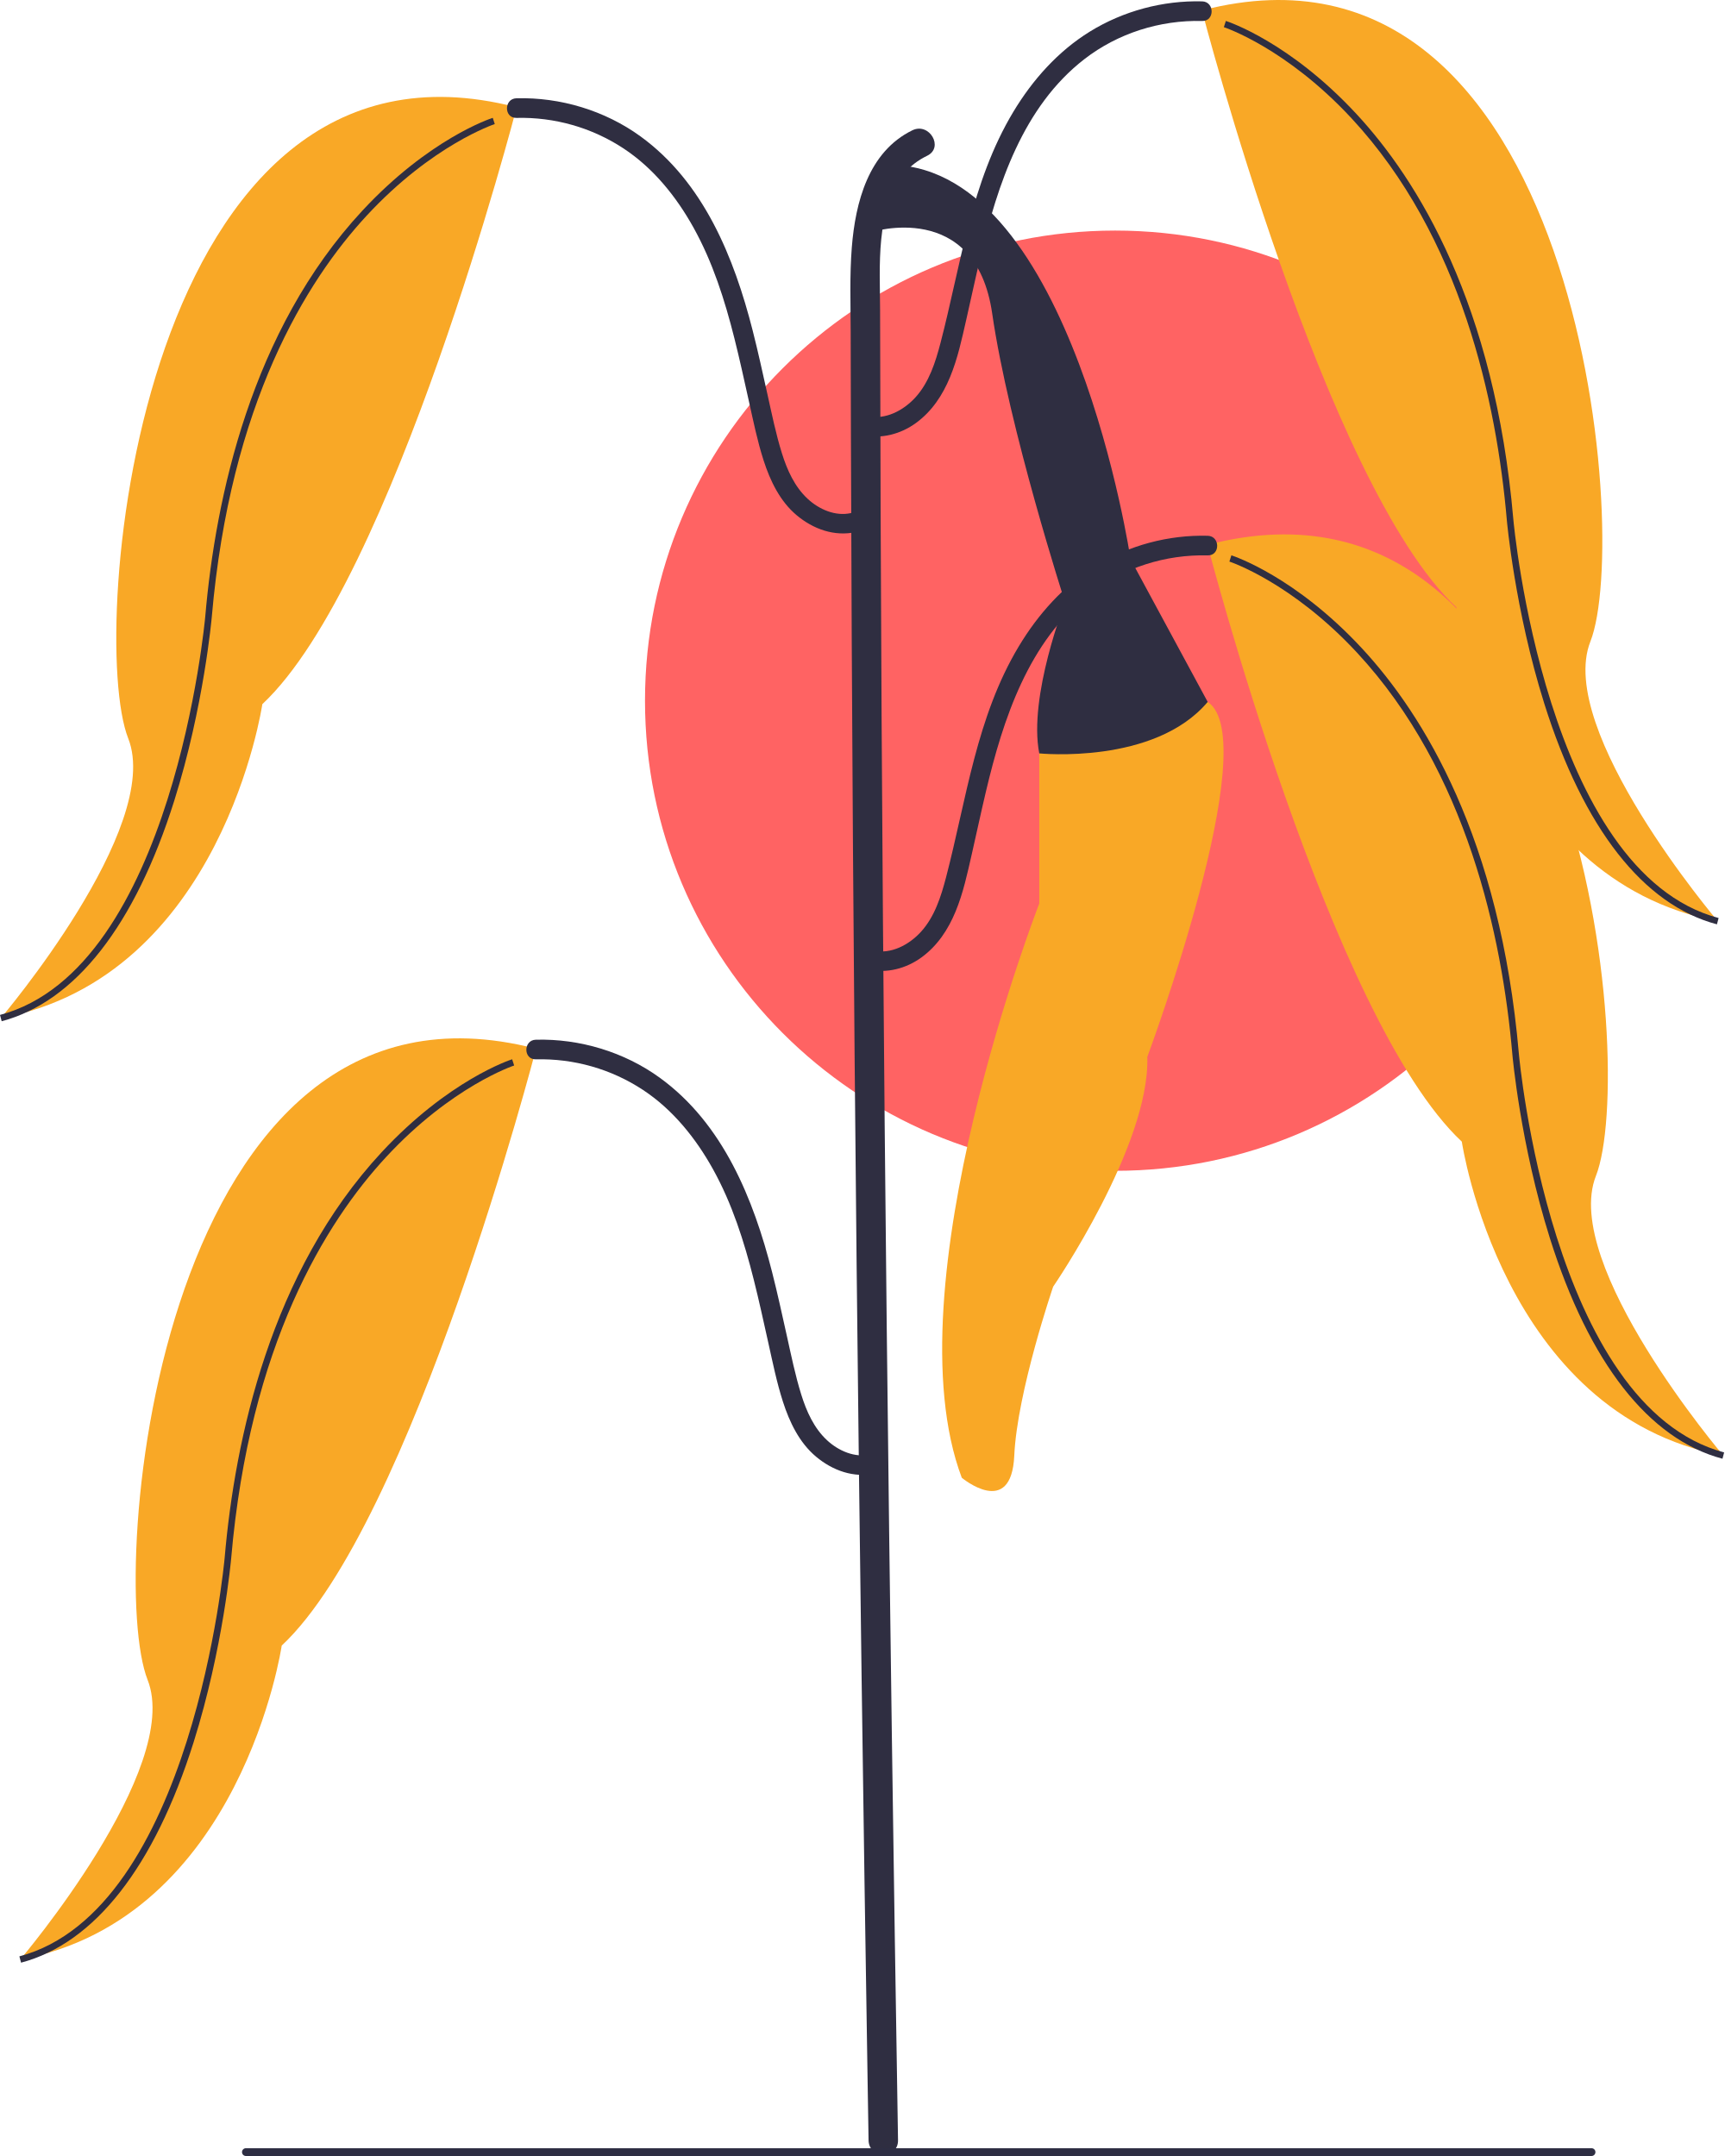
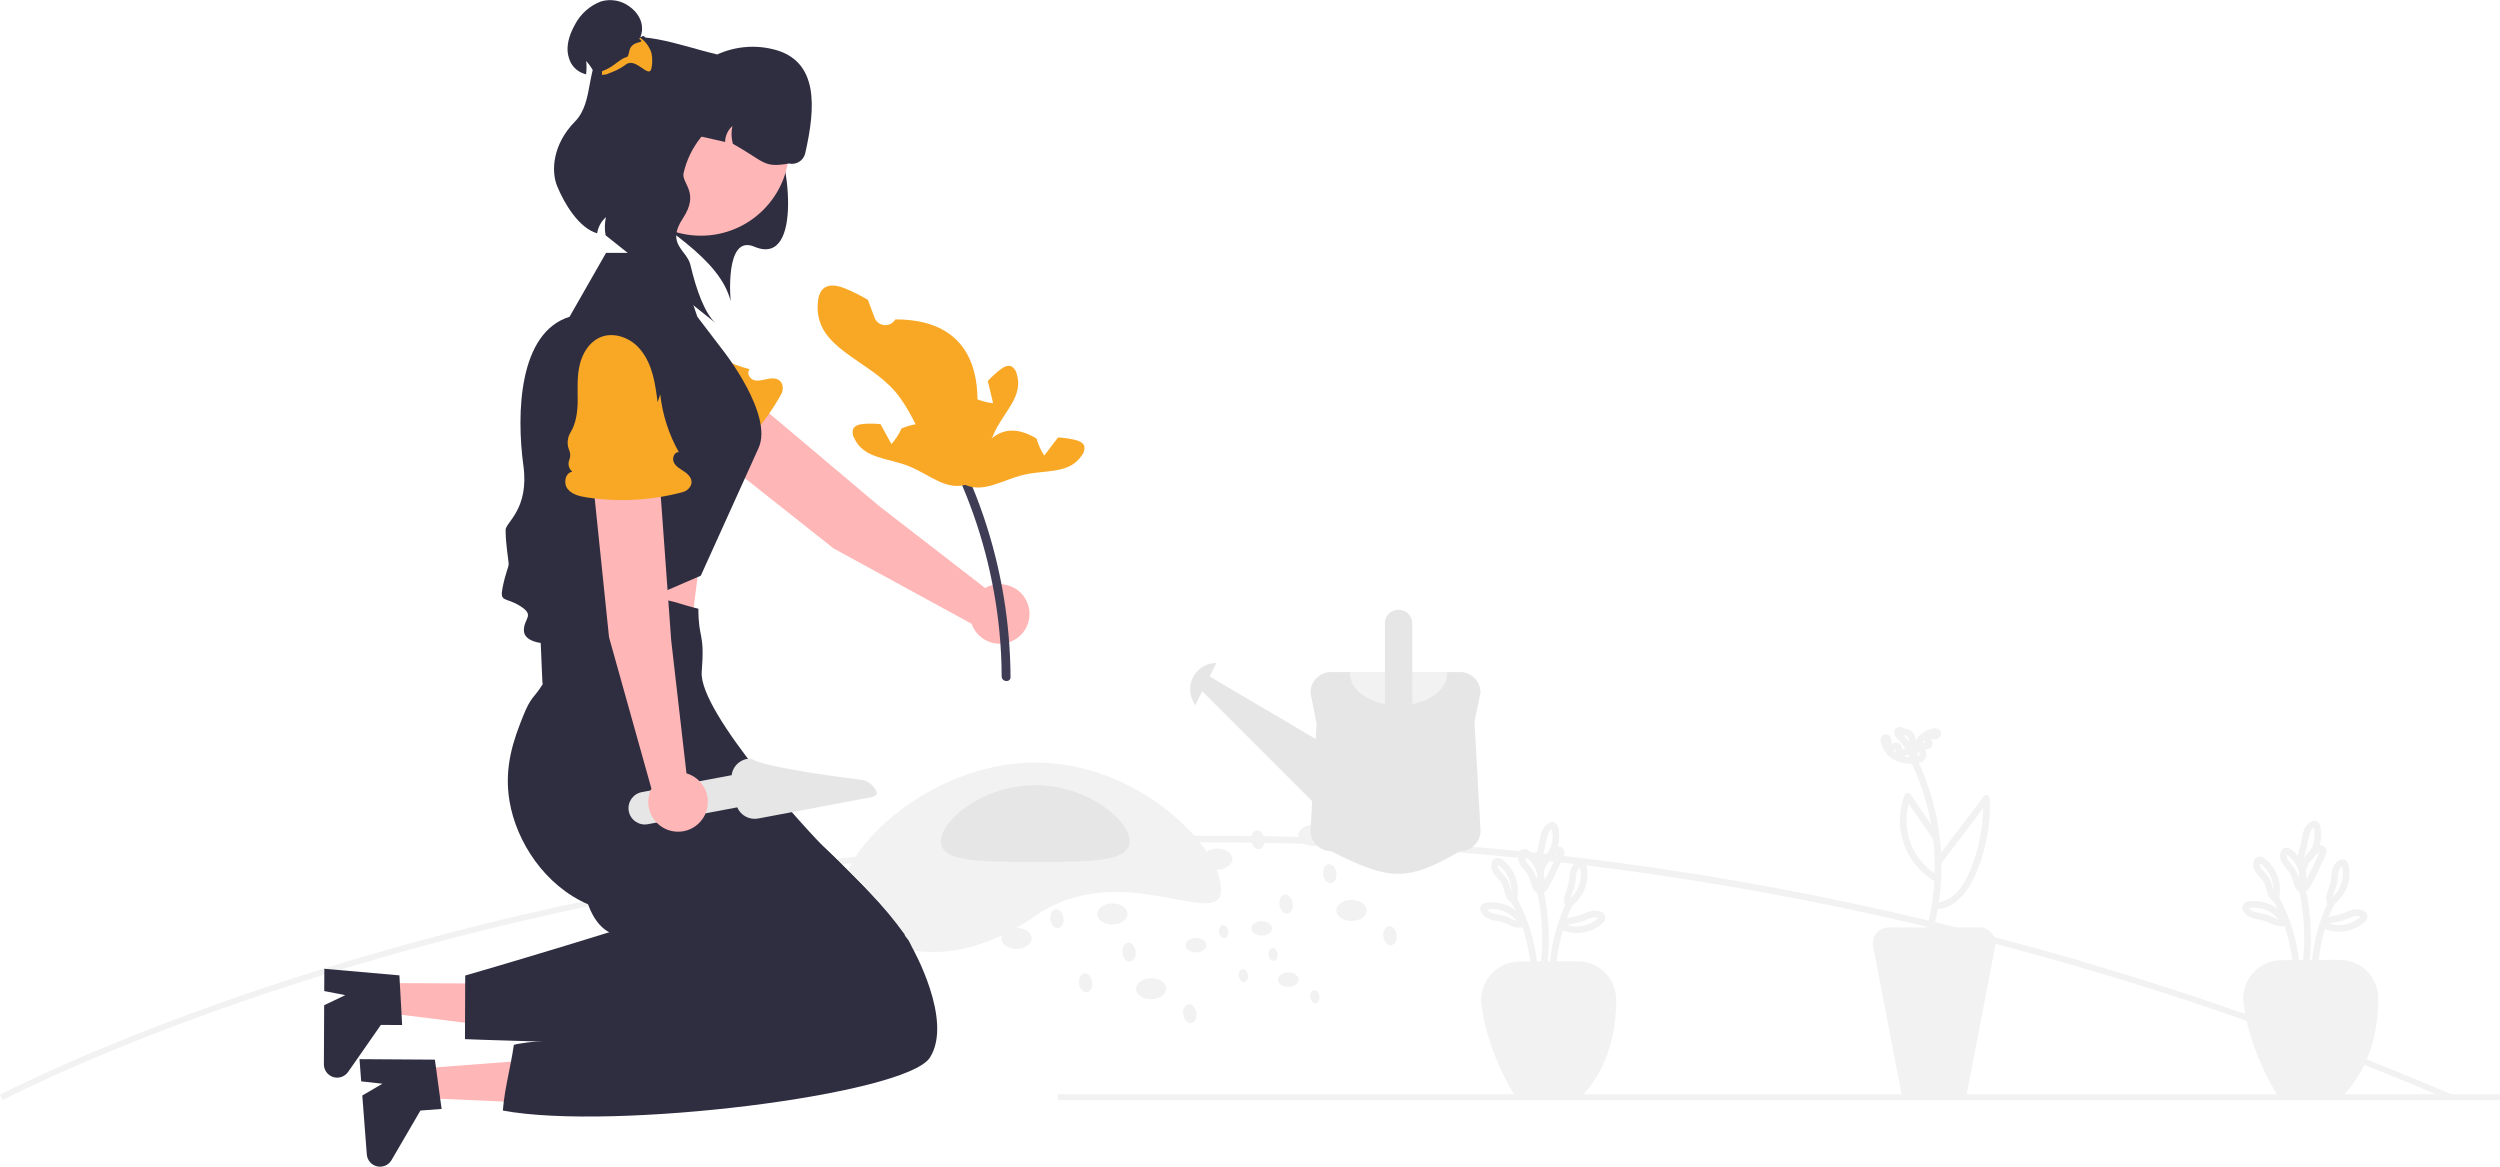
- <svg xmlns="http://www.w3.org/2000/svg" width="526.899" height="658.949" viewBox="0 0 526.899 658.949">
-   <circle cx="340.797" cy="214.154" r="143.685" fill="#ff6363" stroke-width="0" />
-   <path d="m331.998,213.841l-14.402,16.422v45.898s-45.684,117.091-23.68,175.484c0,0,15.166,12.694,16.046-6.77s11.882-51.623,11.882-51.623c0,0,29.62-43.16,28.773-70.241,0,0,36.064-96.789,18.455-108.48l-37.073-.69Z" fill="#f9a826" stroke-width="0" />
-   <path d="m274.434,654.14c-.681-41.444-1.316-82.89-1.894-124.336-.578-41.429-1.099-82.858-1.554-124.288-.455-41.424-.844-82.849-1.158-124.274-.314-41.431-.553-82.862-.707-124.294-.077-20.721-.133-41.443-.167-62.165-.022-13.292-1.491-30.537,7.355-41.695,1.91-2.409,4.301-4.154,7.045-5.492,5.205-2.538.648-10.302-4.542-7.771-13.45,6.559-17.411,22.072-18.501,35.797-.682,8.589-.361,17.259-.345,25.866.02,10.564.045,21.129.076,31.693.124,42.043.336,84.086.627,126.129.293,42.238.665,84.475,1.108,126.712.441,42.038.95,84.075,1.52,126.112.57,42.053,1.199,84.105,1.878,126.156.085,5.284.172,10.567.258,15.85.095,5.785,9.095,5.803,9,0h0Z" fill="#2f2e41" stroke-width="0" />
-   <path d="m369.071,166.748s37.52,144.622,77.658,182.178c0,0,12.263,83.362,79.913,95.949,0,0-49.607-58.422-38.929-85.474,12.694-32.159-3.385-222.571-118.479-192.952" fill="#f9a826" stroke-width="0" />
-   <path d="m265.323,296.325c5.703,1.251,11.616-.302,16.297-3.72,4.887-3.569,8.115-8.486,10.408-14.023,2.345-5.661,3.626-11.721,4.983-17.675,1.441-6.324,2.791-12.668,4.286-18.98,5.253-22.181,13.016-45.978,31.773-60.514,10.213-7.915,23.115-11.998,36.001-11.664,3.862.1,3.86-5.9,0-6-12.012-.311-24.121,2.931-34.345,9.255-9.726,6.016-17.48,14.733-23.345,24.479-12.985,21.58-16.022,46.722-22.268,70.656-1.53,5.863-3.495,12.068-7.66,16.643-3.694,4.058-9.226,6.923-14.535,5.758-1.581-.347-3.245.475-3.69,2.095-.412,1.501.506,3.342,2.095,3.69h0Z" fill="#2f2e41" stroke-width="0" />
-   <path d="m526.385,445.841c-22.494-5.975-40.732-29.287-52.743-67.416-9.026-28.653-11.444-55.903-11.467-56.175-3.123-36.037-13.89-86.587-47.446-122.75-20.007-21.562-38.843-27.807-39.031-27.867l.613-1.903c.788.253,19.524,6.468,39.884,28.41,18.734,20.19,42.265,58.082,47.972,123.939.093,1.077,9.87,107.789,62.731,121.831l-.513,1.933Z" fill="#2f2e41" stroke-width="0" />
-   <path d="m367.379,3.417s37.52,144.622,77.658,182.178c0,0,12.263,83.362,79.913,95.949,0,0-49.607-58.422-38.929-85.474,12.694-32.159-3.385-222.571-118.479-192.952" fill="#f9a826" stroke-width="0" />
-   <path d="m263.63,132.993c5.703,1.251,11.616-.302,16.297-3.72,4.887-3.569,8.115-8.486,10.408-14.023,2.345-5.661,3.626-11.721,4.983-17.675,1.441-6.324,2.791-12.668,4.286-18.98,5.253-22.181,13.016-45.978,31.773-60.514,10.213-7.915,23.115-11.998,36.001-11.664,3.862.1,3.86-5.9,0-6-12.012-.311-24.121,2.931-34.345,9.255-9.726,6.016-17.48,14.733-23.345,24.479-12.985,21.58-16.022,46.722-22.268,70.656-1.53,5.863-3.495,12.068-7.66,16.643-3.694,4.058-9.226,6.923-14.535,5.758-1.581-.347-3.245.475-3.69,2.095-.412,1.501.506,3.342,2.095,3.69h0Z" fill="#2f2e41" stroke-width="0" />
-   <path d="m524.693,282.509c-22.494-5.975-40.732-29.287-52.743-67.416-9.026-28.653-11.444-55.903-11.467-56.175-3.123-36.037-13.89-86.587-47.446-122.75-20.007-21.562-38.843-27.807-39.031-27.867l.613-1.903c.788.253,19.524,6.468,39.884,28.41,18.734,20.19,42.265,58.082,47.972,123.939.093,1.077,9.87,107.789,62.731,121.831l-.513,1.933Z" fill="#2f2e41" stroke-width="0" />
-   <path d="m163.752,320.771s-37.52,144.622-77.658,182.178c0,0-12.263,83.362-79.913,95.949,0,0,49.607-58.422,38.929-85.474-12.694-32.159,3.385-222.571,118.479-192.952" fill="#f9a826" stroke-width="0" />
-   <path d="m265.905,444.562c-4.636,1.017-9.602-1.069-13.168-4.379-3.996-3.709-6.271-8.817-7.869-13.94-1.838-5.892-3.075-11.983-4.415-18.002-1.443-6.483-2.856-12.974-4.494-19.412-5.7-22.401-14.987-45.404-34.326-59.432-10.878-7.89-24.467-11.973-37.88-11.626-3.854.1-3.869,6.1,0,6,11.592-.3,23.069,2.962,32.752,9.353,9.111,6.014,16.107,14.725,21.369,24.197,5.868,10.563,9.535,22.119,12.475,33.792,1.603,6.365,2.995,12.78,4.423,19.186,1.353,6.069,2.595,12.22,4.504,18.144,2.004,6.22,4.996,12.478,10.095,16.755,5.065,4.249,11.533,6.597,18.13,5.149,1.583-.347,2.508-2.187,2.095-3.69-.449-1.633-2.103-2.444-3.69-2.095h0Z" fill="#2f2e41" stroke-width="0" />
-   <path d="m6.438,599.864l-.513-1.933c52.861-14.041,62.639-120.753,62.731-121.83,3.15-36.351,14.031-87.36,47.972-123.94,20.36-21.942,39.096-28.157,39.884-28.41l.614,1.903c-.189.061-19.114,6.357-39.125,27.968-18.483,19.959-41.701,57.439-47.353,122.651-.023.271-2.441,27.521-11.467,56.174-12.011,38.129-30.25,61.441-52.743,67.416Z" fill="#2f2e41" stroke-width="0" />
-   <path d="m157.828,33.036s-37.52,144.622-77.658,182.178c0,0-12.263,83.362-79.913,95.949,0,0,49.607-58.422,38.929-85.474-12.694-32.159,3.385-222.571,118.479-192.952" fill="#f9a826" stroke-width="0" />
-   <path d="m259.981,156.827c-4.636,1.017-9.602-1.069-13.168-4.379-3.996-3.709-6.271-8.817-7.869-13.94-1.838-5.892-3.075-11.983-4.415-18.002-1.443-6.483-2.856-12.974-4.494-19.412-5.7-22.401-14.987-45.404-34.326-59.432-10.878-7.89-24.467-11.973-37.88-11.626-3.854.1-3.869,6.1,0,6,11.592-.3,23.069,2.962,32.752,9.353,9.111,6.014,16.107,14.725,21.369,24.197,5.868,10.563,9.535,22.119,12.475,33.792,1.603,6.365,2.995,12.78,4.423,19.186,1.353,6.069,2.595,12.22,4.504,18.144,2.004,6.22,4.996,12.478,10.095,16.755,5.065,4.249,11.533,6.597,18.13,5.149,1.583-.347,2.508-2.187,2.095-3.69-.449-1.633-2.103-2.444-3.69-2.095h0Z" fill="#2f2e41" stroke-width="0" />
-   <path d="m.513,312.129l-.513-1.933c52.871-14.044,62.639-120.753,62.731-121.83,3.15-36.351,14.031-87.36,47.972-123.94,20.36-21.942,39.096-28.157,39.884-28.41l.614,1.903c-.189.061-19.114,6.357-39.125,27.968-18.483,19.959-41.701,57.439-47.353,122.651-.023.271-2.441,27.521-11.467,56.174-12.011,38.129-30.25,61.441-52.743,67.416Z" fill="#2f2e41" stroke-width="0" />
-   <path d="m266.121,70.977s31.991-10.323,37.086,24.802c5.096,35.126,22.286,88.341,22.286,88.341,0,0-11.298,28.714-7.897,46.143,0,0,35.233,3.575,51.475-15.733l-23.565-43.592s-17.731-118.971-72.744-120.546l-6.642,20.585Z" fill="#2f2e41" stroke-width="0" />
-   <path d="m487.56,657.759c0,.66-.53,1.19-1.19,1.19H75.15c-.66,0-1.19-.53-1.19-1.19s.53-1.19,1.19-1.19h411.22c.66,0,1.19.53,1.19,1.19Z" fill="#2e2e43" stroke-width="0" />
+ <svg xmlns="http://www.w3.org/2000/svg" data-name="Layer 1" width="842.42" height="393.14" viewBox="0 0 842.42 393.14">
+   <path d="M1004.316,624.141c-235.938-101.214-447.564-95.834-583.55-73.502C273.404,574.842,180.65,623.614,179.73,624.105l-.94-1.766c.922-.491,93.907-49.395,241.569-73.659A1031.136,1031.136,0,0,1,682.929,539.476c109.39,10.179,217.785,38.045,322.175,82.827Z" transform="translate(-178.7898 -253.4298)" fill="#f2f2f2" />
+   <path d="M459.692,438.239l-55.867-44.24a11.502,11.502,0,0,1-1.941-16.021l0,0a11.502,11.502,0,0,1,16.606-1.699l56.623,47.734,35.629,27.554a10.037,10.037,0,1,1-4.554,12.05Z" transform="translate(-178.7898 -253.4298)" fill="#ffb6b6" />
+   <path d="M411.144,408.148h0a3.392,3.392,0,0,1-3.579-2.024,4.4,4.4,0,0,0-1.797-1.994,4.047,4.047,0,0,0-.478-.231,6.636,6.636,0,0,1-4.092-4.572c-.819-3.419-3.448-6.737-6.088-9.295-2.89-2.799-5.975-5.484-8.11-8.894-3.081-4.919-3.945-11.822,1.999-15.925a13.359,13.359,0,0,1,8.679-2.189c6.403.521,11.698,4.428,16.728,8.215l-1.259-2.472a51.075,51.075,0,0,0,18.289,9.093c-1.15,1.045-.153,3.136,1.323,3.623s3.067-.026,4.587-.349c1.916-.407,4.285-.372,5.041,1.916a4.182,4.182,0,0,1-.405,3.326A79.033,79.033,0,0,1,420.697,410.734c-1.933,1.457-4.176,2.891-6.58,2.606S409.669,410.067,411.144,408.148Z" transform="translate(-178.7898 -253.4298)" fill="#f9a826" />
+   <polygon points="188.066 216.472 182.851 191.335 237.661 174.07 230.28 231.933 188.066 216.472" fill="#ffb6b6" />
+   <path d="M414.931,447.43l-52.822,22.781s-6.79-.299-6.79-4.401,3.795-4.961-1.179-8.121-7.025-1.109-6-6.237,2.051-6.824,2.051-8.027-1.026-6.331-1.026-11.459c0-2.486,7.986-7,6-21.568-2.421-17.749-1.571-44.911,15.537-50.221l0,0,12.307-21.537h23.458l7.308,21.537,8.662,11.352s17.087,21.608,11.96,32.889S414.931,447.43,414.931,447.43Z" transform="translate(-178.7898 -253.4298)" fill="#2f2e41" />
+   <path d="M519.308,481.588a170.93,170.93,0,0,0-8.983-53.828q-2.523-7.465-5.734-14.669c-.785-1.765-3.482-.45-2.697,1.316a167.615,167.615,0,0,1,13.641,51.629q.754,7.643.782,15.328c.01,1.917,3.001,2.159,2.992.225Z" transform="translate(-178.7898 -253.4298)" fill="#3f3d56" />
+   <path d="M504.28,410.764l1.696,5.029c-14.405-1.436-16.134-19.574-25.619-30.505-9.493-10.919-26.636-14.523-26.043-28.983.089-2.092.419-4.433,2.061-5.739,2.054-1.615,5.054-.819,7.465.182a60.639,60.639,0,0,1,7.394,3.705q1.127,3.001,2.248,6.002a3.879,3.879,0,0,0,6.965.657l.037-.064C509.177,361.006,512.466,384.573,504.28,410.764Z" transform="translate(-178.7898 -253.4298)" fill="#f9a826" />
+   <path d="M505.041,416.459c-7.049,2.79-13-3.153-20.04-5.958-7.049-2.816-15.118-2.46-18.322-9.339a3.93,3.93,0,0,1-.414-3.17c.565-1.251,2.155-1.593,3.518-1.711a31.95,31.95,0,0,1,5.702.057c.459.827.908,1.663,1.367,2.499.776,1.412,1.543,2.824,2.319,4.236a20.431,20.431,0,0,0,3.415-5.279c12.983-5.426,18.642,4.219,20.454,16.73Z" transform="translate(-178.7898 -253.4298)" fill="#f9a826" />
+   <path d="M503.086,416.312c6.553,3.812,13.325-1.175,20.705-2.897,7.39-1.731,15.316-.173,19.512-6.496a3.93,3.93,0,0,0,.883-3.072c-.372-1.322-1.893-1.897-3.223-2.218a31.949,31.949,0,0,0-5.646-.795c-.578.749-1.146,1.508-1.725,2.267-.979,1.28-1.947,2.561-2.926,3.842a20.43,20.43,0,0,1-2.588-5.73c-12.026-7.306-19.063,1.386-22.724,13.485Z" transform="translate(-178.7898 -253.4298)" fill="#f9a826" />
+   <path d="M503.215,416.574c7.1-2.657,7.531-11.056,10.873-17.857,3.341-6.816,9.567-11.962,7.331-19.214a3.93,3.93,0,0,0-1.819-2.629c-1.258-.549-2.667.263-3.757,1.089a31.949,31.949,0,0,0-4.192,3.866c.214.921.441,1.842.662,2.771.371,1.568.749,3.129,1.119,4.697a20.43,20.43,0,0,1-6.073-1.627c-13.271,4.679-11.002,15.63-3.958,26.126Z" transform="translate(-178.7898 -253.4298)" fill="#f9a826" />
+   <path d="M384.938,316.936c17.243,13.117,36.445,23.556,40.064,37.99,0,0-2.168-22.68,7.946-18.381,16.993,7.223,11.244-32.059,6.478-38.483-7.942-10.706-34.724-16.789-34.724-16.789l-18.999,10.429Z" transform="translate(-178.7898 -253.4298)" fill="#2f2e41" />
+   <circle cx="236.173" cy="49.644" r="29.779" fill="#ffb6b6" />
+   <path d="M404.238,291.68l-1.146,5.033,20.032,4.56a7.388,7.388,0,0,1,2.463-5.379,12.587,12.587,0,0,0,.144,5.973c10.803,6.062,10.182,8.21,18.914,6.664a4.574,4.574,0,0,0,5.476-3.445v0c3.513-15.431,4.667-31.203-10.688-35.034a28.903,28.903,0,0,0-35.194,21.628Z" transform="translate(-178.7898 -253.4298)" fill="#2f2e41" />
+   <path d="M409.137,311.761a29.793,29.793,0,0,1,41.254-20.55,18.168,18.168,0,0,0-7.948-9.801l-22.548-9.789c-11.122-2.532-28.728-9.718-36.762-2.836-7.401,6.322-3.799,18.697-10.615,25.628-7.469,7.595-8.104,16.577-5.985,21.742,2.451,5.976,7.353,14.129,13.471,15.894a9.049,9.049,0,0,1,2.963-5.434,15.493,15.493,0,0,0-.113,6.096l37.04,29.542c-3.459-3.009-6.407-10.762-8.437-19.494-1.202-5.169-8.371-6.983-2.556-15.755S408.348,315.229,409.137,311.761Z" transform="translate(-178.7898 -253.4298)" fill="#2f2e41" />
+   <path d="M379.471,278.811l.104.208c.127.277.254.554.358.843l.012.012c.566.208,1.201-.127,1.824-.658-.097,1.249-.167,2.457-.219,3.641l19.719-7.716c-3.429.592-3.936-11.609-6.396-9.271-.139.127-.266.254-.393.381a9.216,9.216,0,0,0,.623-2.298,8.114,8.114,0,0,0-.231-2.956.042.042,0,0,1-.012-.035,8.569,8.569,0,0,0-1.132-2.448,10.794,10.794,0,0,0-2.713-2.806,10.914,10.914,0,0,0-9.698-1.801,16.461,16.461,0,0,0-8.752,7.747c-1.559,2.806-2.748,5.958-2.505,9.156a9.645,9.645,0,0,0,.543,2.482,7.667,7.667,0,0,0,4.734,4.884c.277.092.6.196.947.323a19.776,19.776,0,0,0,.035-4.526A19.597,19.597,0,0,1,379.471,278.811Z" transform="translate(-178.7898 -253.4298)" fill="#2f2e41" />
+   <path d="M398.567,274.354a12.055,12.055,0,0,1-.231,1.917,1.79,1.79,0,0,1-.046.242c-.808,3.591-5.184-3.879-8.567-1.374-2.609,1.928-4.053,2.332-6.927,3.464-.104-.289-1.028.277-1.155,0-.035-.069.035-1.085,0-1.155,2.806-1.12,3.267-1.616,5.773-3.464,3.175-2.344,2.725-.15,3.464-3.464.854-3.822,5.888-2.182,3.302-3.995l.3-.416a9.911,9.911,0,0,1,3.845,5.253.042.042,0,0,0,.012.035A12.573,12.573,0,0,1,398.567,274.354Z" transform="translate(-178.7898 -253.4298)" fill="#f9a826" />
+   <path d="M841.307,623.079H819.759l-9.8-50.782a5.334,5.334,0,0,1,5.238-6.345h30.673a5.334,5.334,0,0,1,5.238,6.345Z" transform="translate(-178.7898 -253.4298)" fill="#f2f2f2" />
+   <path d="M711.276,623.414c-.14.063-21.688.063-21.548.126-7.743-12.825-10.744-23.665-11.738-31.599a12.967,12.967,0,0,1,12.833-14.511l19.504-.114a12.985,12.985,0,0,1,13.074,12.903C723.445,599.861,721.289,613.078,711.276,623.414Z" transform="translate(-178.7898 -253.4298)" fill="#f2f2f2" />
+   <path d="M700.141,578.96a75.234,75.234,0,0,0-1.258-25.658c-.315-1.413-2.485-.815-2.17.598a73.442,73.442,0,0,1,1.177,25.06c-.178,1.433,2.074,1.42,2.25,0Z" transform="translate(-178.7898 -253.4298)" fill="#f2f2f2" />
+   <path d="M703.154,579.52a59.761,59.761,0,0,1,5.27-20.637c.599-1.307-1.339-2.452-1.943-1.136a62.838,62.838,0,0,0-5.577,21.773c-.103,1.445,2.148,1.438,2.25,0Z" transform="translate(-178.7898 -253.4298)" fill="#f2f2f2" />
+   <path d="M696.859,579.29a58.547,58.547,0,0,0-6.725-22.84c-.684-1.277-2.627-.142-1.943,1.136a55.773,55.773,0,0,1,6.418,21.705c.118,1.433,2.369,1.445,2.25,0Z" transform="translate(-178.7898 -253.4298)" fill="#f2f2f2" />
+   <path d="M689.331,555.703c-1.284-.468-1.428-2.426-1.727-3.551a9.092,9.092,0,0,0-.98-2.461,14.413,14.413,0,0,0-1.742-2.135,5.532,5.532,0,0,1-1.267-1.72,1.496,1.496,0,0,1-.075-.781,1.911,1.911,0,0,0,.094-.349l.017-.039q.106-.206-.32.06c0.0.017.544.318.601.361a10.725,10.725,0,0,1,3.923,10.472c-.291,1.413,1.877,2.018,2.17.598a13.025,13.025,0,0,0-4.957-13.013,2.816,2.816,0,0,0-1.813-.646,2.03,2.03,0,0,0-1.724,1.43,3.918,3.918,0,0,0,.202,3.188c.935,1.863,2.87,2.932,3.517,4.983.718,2.276.914,4.834,3.485,5.772a1.135,1.135,0,0,0,1.384-.786,1.149,1.149,0,0,0-.786-1.384Z" transform="translate(-178.7898 -253.4298)" fill="#f2f2f2" />
+   <path d="M698.351,552.696c-1.334-.484-1.463-2.293-1.823-3.458a14.587,14.587,0,0,0-2.916-4.703,4.482,4.482,0,0,1-1.055-1.947,1.736,1.736,0,0,1-.011-.422c.014-.135.127-.344.108-.467l.017-.039q.106-.206-.32.06a1.604,1.604,0,0,1,.191.085c.17.145.384.253.562.395a10.522,10.522,0,0,1,3.199,4.355,10.632,10.632,0,0,1,.572,5.998c-.291,1.413,1.877,2.018,2.17.598a13.026,13.026,0,0,0-4.689-12.81,3.681,3.681,0,0,0-1.595-.821,1.924,1.924,0,0,0-2.015.964,3.954,3.954,0,0,0-.17,3.315c.796,2.043,2.765,3.341,3.559,5.372.421,1.076.595,2.227,1.053,3.291a4.246,4.246,0,0,0,2.567,2.402c1.363.494,1.951-1.679.598-2.17Z" transform="translate(-178.7898 -253.4298)" fill="#f2f2f2" />
+   <path d="M708.362,557.803c-.868-1.606.346-3.511.85-5.051.543-1.658.461-3.391.849-5.073a2.923,2.923,0,0,1,.978-1.763c.143-.108.595-.231.239-.281-.261-.037-.134.007-.064.258a7.022,7.022,0,0,1,.211,1.169,10.967,10.967,0,0,1-.717,5.11,10.384,10.384,0,0,1-3.342,4.468,1.161,1.161,0,0,0-.404,1.539,1.133,1.133,0,0,0,1.539.404,13.042,13.042,0,0,0,5.127-11.92c-.145-1.132-.353-2.644-1.595-3.088-1.215-.434-2.45.447-3.171,1.375-1.346,1.734-1.096,3.993-1.505,6.029-.549,2.729-2.442,5.175-.938,7.957.689,1.274,2.632.139,1.943-1.136Z" transform="translate(-178.7898 -253.4298)" fill="#f2f2f2" />
+   <path d="M698.84,544.774c-.933-1.71-.013-3.629.451-5.344a45.637,45.637,0,0,1,1.14-5.04,3.294,3.294,0,0,1,1.165-1.553,2.73,2.73,0,0,1,.334-.181c-.012-.076-.341-.048-.33-.073a2.646,2.646,0,0,0,.136.464,8.342,8.342,0,0,1,.185,1.186,11.009,11.009,0,0,1-.735,4.911,10.385,10.385,0,0,1-3.342,4.468,1.161,1.161,0,0,0-.404,1.539,1.133,1.133,0,0,0,1.539.404A13.034,13.034,0,0,0,704.119,533.735c-.131-1.073-.29-2.478-1.339-3.073-1.15-.653-2.47.164-3.263,1.013-1.524,1.632-1.703,3.905-2.121,5.989-.561,2.8-2.008,5.48-.499,8.246.694,1.272,2.637.137,1.943-1.136Z" transform="translate(-178.7898 -253.4298)" fill="#f2f2f2" />
+   <path d="M705.565,566.267c.808-1.315,2.448-1.447,3.837-1.695a14.516,14.516,0,0,0,2.553-.656c.9-.336,1.767-.76,2.676-1.073a3.714,3.714,0,0,1,2.417-.213c.045.016.554.295.573.285.072-.039-.123-.296-.106-.296-.011 0-.09.116-.107.128-.343.237-.629.579-.972.827a10.886,10.886,0,0,1-4.741,1.921,10.431,10.431,0,0,1-5.606-.672,1.163,1.163,0,0,0-1.539.404,1.133,1.133,0,0,0,.404,1.539,13.07,13.07,0,0,0,13.182-1.676c.917-.722,1.933-1.684,1.548-2.97-.357-1.191-1.846-1.718-2.956-1.836-2.422-.258-4.554,1.383-6.834,1.905-2.38.545-4.854.639-6.27,2.943-.76,1.237,1.185,2.368,1.943,1.136Z" transform="translate(-178.7898 -253.4298)" fill="#f2f2f2" />
+   <path d="M699.657,552.581a9.063,9.063,0,0,1,3.784-11.422q.13-.075.264-.145.248-.042.075-.115c.183-.619-.071-.133-.139.024q-.306.714-.622,1.424-.703,1.587-1.444,3.156c-1.018,2.157-2.082,4.294-3.247,6.376-.708,1.265,1.235,2.401,1.943,1.136,1.128-2.016,2.161-4.084,3.15-6.171q.726-1.532,1.416-3.08.303-.68.599-1.363a4.729,4.729,0,0,0,.554-1.57,2.143,2.143,0,0,0-2.375-2.128,6.578,6.578,0,0,0-2.939,1.657,11.246,11.246,0,0,0-3.525,5.273,11.483,11.483,0,0,0,.563,8.085,1.133,1.133,0,0,0,1.539.404,1.153,1.153,0,0,0,.404-1.539Z" transform="translate(-178.7898 -253.4298)" fill="#f2f2f2" />
+   <path d="M691.61,563.61c-1.616.725-3.587-.658-5.034-1.252-1.618-.664-3.349-.728-4.998-1.257a2.78,2.78,0,0,1-1.536-1.071,2.199,2.199,0,0,0-.177-.306c.057.013-.242.199-.113.172.115-.024.23-.052.346-.073a8.135,8.135,0,0,1,1.262-.103,10.76,10.76,0,0,1,9.13,4.83c.781,1.214,2.729.087,1.943-1.136a13.04,13.04,0,0,0-11.565-5.925c-1.127.072-2.507.197-3.086,1.324-.592,1.151.271,2.56,1.129,3.326,1.648,1.47,3.924,1.392,5.931,1.98,1.339.392,2.545,1.121,3.862,1.574a5.301,5.301,0,0,0,4.042-.142,1.133,1.133,0,0,0,.404-1.539,1.152,1.152,0,0,0-1.539-.404Z" transform="translate(-178.7898 -253.4298)" fill="#f2f2f2" />
+   <path d="M968.062,622.961c-.14.063-21.688.063-21.548.126-7.743-12.825-10.744-23.665-11.738-31.599a12.967,12.967,0,0,1,12.833-14.511l19.504-.114a12.985,12.985,0,0,1,13.074,12.903C980.231,599.407,978.075,612.625,968.062,622.961Z" transform="translate(-178.7898 -253.4298)" fill="#f2f2f2" />
+   <path d="M956.928,578.507a75.234,75.234,0,0,0-1.258-25.658c-.315-1.413-2.485-.815-2.17.598a73.441,73.441,0,0,1,1.177,25.06c-.178,1.433,2.074,1.42,2.25,0Z" transform="translate(-178.7898 -253.4298)" fill="#f2f2f2" />
+   <path d="M959.941,579.067a59.761,59.761,0,0,1,5.27-20.637c.599-1.307-1.339-2.452-1.943-1.136a62.838,62.838,0,0,0-5.577,21.773c-.103,1.445,2.148,1.438,2.25,0Z" transform="translate(-178.7898 -253.4298)" fill="#f2f2f2" />
+   <path d="M953.645,578.836a58.547,58.547,0,0,0-6.725-22.84c-.684-1.277-2.627-.142-1.943,1.136a55.773,55.773,0,0,1,6.418,21.705c.118,1.433,2.369,1.445,2.25,0Z" transform="translate(-178.7898 -253.4298)" fill="#f2f2f2" />
+   <path d="M946.117,555.25c-1.284-.468-1.428-2.426-1.727-3.551a9.092,9.092,0,0,0-.98-2.461,14.412,14.412,0,0,0-1.742-2.135,5.532,5.532,0,0,1-1.267-1.72,1.497,1.497,0,0,1-.075-.781,1.911,1.911,0,0,0,.094-.349l.017-.039q.106-.206-.32.06c0.0.017.544.318.601.361a10.725,10.725,0,0,1,3.923,10.472c-.291,1.413,1.877,2.018,2.17.598a13.025,13.025,0,0,0-4.957-13.013,2.816,2.816,0,0,0-1.813-.646,2.03,2.03,0,0,0-1.724,1.43,3.918,3.918,0,0,0,.202,3.188c.935,1.863,2.87,2.932,3.517,4.983.718,2.276.914,4.834,3.485,5.772a1.135,1.135,0,0,0,1.384-.786,1.149,1.149,0,0,0-.786-1.384Z" transform="translate(-178.7898 -253.4298)" fill="#f2f2f2" />
+   <path d="M955.137,552.243c-1.334-.484-1.463-2.293-1.823-3.458a14.588,14.588,0,0,0-2.916-4.703,4.482,4.482,0,0,1-1.055-1.947,1.736,1.736,0,0,1-.011-.422c.014-.135.127-.344.108-.467l.017-.039q.106-.206-.32.06a1.605,1.605,0,0,1,.191.085c.17.145.384.253.562.395a10.522,10.522,0,0,1,3.199,4.355,10.632,10.632,0,0,1,.572,5.998c-.291,1.413,1.877,2.018,2.17.598a13.026,13.026,0,0,0-4.689-12.809,3.681,3.681,0,0,0-1.595-.821,1.924,1.924,0,0,0-2.015.964,3.954,3.954,0,0,0-.17,3.315c.796,2.043,2.765,3.341,3.559,5.372.421,1.076.595,2.227,1.053,3.291a4.246,4.246,0,0,0,2.567,2.402c1.363.494,1.951-1.679.598-2.17Z" transform="translate(-178.7898 -253.4298)" fill="#f2f2f2" />
+   <path d="M965.148,557.35c-.868-1.606.346-3.511.85-5.051.543-1.658.461-3.391.849-5.073a2.923,2.923,0,0,1,.978-1.763c.143-.108.595-.231.239-.281-.261-.037-.134.007-.064.258a7.021,7.021,0,0,1,.211,1.169,10.967,10.967,0,0,1-.717,5.11,10.384,10.384,0,0,1-3.342,4.468,1.161,1.161,0,0,0-.404,1.539,1.133,1.133,0,0,0,1.539.404,13.042,13.042,0,0,0,5.127-11.92c-.145-1.132-.353-2.644-1.595-3.088-1.215-.434-2.45.447-3.171,1.375-1.346,1.734-1.096,3.993-1.505,6.029-.549,2.729-2.442,5.175-.938,7.957.689,1.274,2.632.139,1.943-1.136Z" transform="translate(-178.7898 -253.4298)" fill="#f2f2f2" />
+   <path d="M955.627,544.321c-.933-1.71-.013-3.629.451-5.344a45.636,45.636,0,0,1,1.14-5.04,3.294,3.294,0,0,1,1.165-1.553,2.73,2.73,0,0,1,.334-.181c-.012-.076-.341-.048-.33-.073a2.646,2.646,0,0,0,.136.464,8.342,8.342,0,0,1,.185,1.186,11.009,11.009,0,0,1-.735,4.911,10.385,10.385,0,0,1-3.342,4.468,1.161,1.161,0,0,0-.404,1.539,1.133,1.133,0,0,0,1.539.404,13.034,13.034,0,0,0,5.14-11.82c-.131-1.073-.29-2.478-1.339-3.073-1.15-.653-2.47.164-3.263,1.013-1.524,1.632-1.703,3.905-2.121,5.989-.561,2.8-2.008,5.48-.499,8.246.694,1.272,2.637.137,1.943-1.136Z" transform="translate(-178.7898 -253.4298)" fill="#f2f2f2" />
+   <path d="M962.351,565.814c.808-1.315,2.448-1.447,3.837-1.695a14.516,14.516,0,0,0,2.553-.656c.9-.336,1.767-.76,2.676-1.073a3.714,3.714,0,0,1,2.417-.213c.045.016.554.295.573.285.072-.039-.123-.296-.106-.296-.011 0-.09.116-.107.128-.343.237-.629.579-.972.827a10.886,10.886,0,0,1-4.741,1.921,10.431,10.431,0,0,1-5.606-.672,1.163,1.163,0,0,0-1.539.404,1.133,1.133,0,0,0,.404,1.539,13.07,13.07,0,0,0,13.182-1.676c.917-.722,1.933-1.684,1.548-2.97-.357-1.191-1.846-1.718-2.956-1.836-2.422-.258-4.554,1.383-6.834,1.905-2.38.545-4.854.639-6.27,2.943-.76,1.237,1.185,2.368,1.943,1.136Z" transform="translate(-178.7898 -253.4298)" fill="#f2f2f2" />
+   <path d="M956.444,552.127a9.063,9.063,0,0,1,3.784-11.422q.13-.075.264-.145.248-.042.075-.115c.183-.619-.071-.133-.139.024q-.306.714-.622,1.424-.703,1.587-1.444,3.156c-1.018,2.157-2.082,4.294-3.247,6.376-.708,1.265,1.235,2.401,1.943,1.136,1.128-2.016,2.161-4.084,3.15-6.171q.726-1.532,1.416-3.08.303-.68.599-1.363a4.729,4.729,0,0,0,.554-1.57,2.143,2.143,0,0,0-2.375-2.128,6.578,6.578,0,0,0-2.939,1.657,11.246,11.246,0,0,0-3.525,5.273,11.483,11.483,0,0,0,.563,8.085,1.133,1.133,0,0,0,1.539.404,1.153,1.153,0,0,0,.404-1.539Z" transform="translate(-178.7898 -253.4298)" fill="#f2f2f2" />
+   <path d="M948.396,563.157c-1.616.725-3.587-.658-5.034-1.252-1.618-.664-3.349-.728-4.998-1.257a2.78,2.78,0,0,1-1.536-1.071,2.2,2.2,0,0,0-.177-.306c.057.013-.242.199-.113.172.115-.024.23-.052.346-.073a8.134,8.134,0,0,1,1.262-.103,10.76,10.76,0,0,1,9.13,4.83c.781,1.214,2.729.087,1.943-1.136a13.04,13.04,0,0,0-11.565-5.925c-1.127.072-2.507.197-3.086,1.324-.592,1.151.271,2.56,1.129,3.326,1.648,1.47,3.924,1.392,5.931,1.98,1.339.392,2.545,1.121,3.862,1.574a5.301,5.301,0,0,0,4.042-.142,1.133,1.133,0,0,0,.404-1.539,1.152,1.152,0,0,0-1.539-.404Z" transform="translate(-178.7898 -253.4298)" fill="#f2f2f2" />
+   <path d="M829.457,569.478a83.42,83.42,0,0,0-4.599-60.076c-.622-1.307-2.563-.166-1.943,1.136a81.891,81.891,0,0,1,7.18,45.293A80.056,80.056,0,0,1,827.288,568.88a1.126,1.126,0,0,0,2.17.598Z" transform="translate(-178.7898 -253.4298)" fill="#f2f2f2" />
+   <path d="M832.988,544.313l16.137-21.307-2.096-.568a57.273,57.273,0,0,1-3.216,21.335c-2.087,5.894-5.69,13.584-12.943,13.821-1.444.047-1.451,2.297,0,2.25,7.718-.252,11.967-7.34,14.472-13.754a58.924,58.924,0,0,0,3.936-23.652,1.136,1.136,0,0,0-2.096-.568L831.045,543.177c-.874,1.154,1.079,2.277,1.943,1.136Z" transform="translate(-178.7898 -253.4298)" fill="#f2f2f2" />
+   <path d="M832.153,535.151l-9.56-13.994a1.142,1.142,0,0,0-2.056.269A23.758,23.758,0,0,0,830.77,550.422a1.126,1.126,0,0,0,1.136-1.943,21.525,21.525,0,0,1-9.199-26.455l-2.056.269,9.56,13.994c.812,1.188,2.763.064,1.943-1.136Z" transform="translate(-178.7898 -253.4298)" fill="#f2f2f2" />
+   <path d="M823.732,508.626c-2.212-.109-4.512-.244-6.364-1.599a6.929,6.929,0,0,1-1.757-1.899,6.744,6.744,0,0,1-.579-1.116,3.531,3.531,0,0,1-.295-1.176c0.0.108.107-.087.004-.001l-.161.128a.397.397,0,0,1-.517.106c-.176.022-.054-.272-.087.251a5.096,5.096,0,0,0-.006,1.696,2.014,2.014,0,0,0,2.599,1.449,7.383,7.383,0,0,0,1.09-.513l.101-.051q.186-.088.031-.014c.086-.145.135.14-.008-.023l.095-.002-.114-.007a.42.42,0,0,1-.295-.219q-.054-.168-.018-.049c.036.049.037.273.019.056.006.073.006.147.007.22.002.188-.011.375-.011.563a2.624,2.624,0,0,0,.295,1.346,1.807,1.807,0,0,0,1.648.862c.735-.034,1.151-.547,1.771-.826a.693.693,0,0,1,.834.16.714.714,0,0,1,.089.734,1.153,1.153,0,0,0,.404,1.539,1.136,1.136,0,0,0,1.539-.404,2.921,2.921,0,0,0-2.602-4.348,2.869,2.869,0,0,0-1.002.196,2.907,2.907,0,0,0-1.062.617c-.398.495-.123-.012-.106.09-.002-.012.4.223.43.243l.039.102q-.043-.188-.016.01c-.001-.107-.012-.214-.012-.322a4.996,4.996,0,0,0-.109-1.484,1.871,1.871,0,0,0-1.337-1.279,2.559,2.559,0,0,0-1.746.347,6.421,6.421,0,0,1-.615.318c.185-.07-.061.023-.09.012-.138-.053.132-.004.145.002.078.035.202.199.214.202-.049-.01-.046-.184-.048-.216-.026-.394.106-.787.106-1.181a2.305,2.305,0,0,0-.926-1.935,1.741,1.741,0,0,0-2.187.101c-1.019.937-.603,2.47-.147,3.573a9.165,9.165,0,0,0,5.758,5.312,19.626,19.626,0,0,0,5.002.681,1.125,1.125,0,0,0,0-2.25Z" transform="translate(-178.7898 -253.4298)" fill="#f2f2f2" />
+   <path d="M824.689,509.73c.208-2.104.449-4.344,1.786-6.071a7.137,7.137,0,0,1,2.133-1.828,6.395,6.395,0,0,1,1.186-.528c.231-.075.465-.127.698-.191.414-.113-.078-.012.133-.029a1.667,1.667,0,0,1,.18-.006q.213.013.054-.002c.164-.095.112.101.039.002l-.067-.049a.544.544,0,0,1-.12-.623c-.013-.144.238-.032-.127-.089a5.112,5.112,0,0,0-1.802-.102,2.01,2.01,0,0,0-1.58,2.55,9.817,9.817,0,0,0,.5,1.179c-.073-.179.005.03.018.076.041.138-.03.192.016.031a.721.721,0,0,1,.065-.216.426.426,0,0,1,.139-.137q.196-.072.009-.016c.017-.028.264.004.003-.007-.106-.004-.212-.001-.319-.007-.163-.009-.325-.027-.488-.034a2.492,2.492,0,0,0-1.371.262,1.803,1.803,0,0,0-.847,1.894,8.734,8.734,0,0,0,.729,1.534.689.689,0,0,1-1.013.801c-1.265-.708-2.401,1.235-1.136,1.943a2.921,2.921,0,0,0,4.421-2.658,4.604,4.604,0,0,0-.74-1.917c-0-0-.12-.191-.073-.176.292.094-.147.459-.206.521l-.106.047q.187-.041-.02-.005c.103-.005.205-.004.308 0a4.612,4.612,0,0,0,1.547-.053,1.882,1.882,0,0,0,1.287-1.297,2.671,2.671,0,0,0-.327-1.822c-.035-.076-.215-.49-.161-.34-.007-.019-.093-.301-.09-.302.112-.001-.119.387.017.113.158-.319-.154.333-.176.247-.009-.036.21-.023.22-.023.394.01.779.149,1.175.164a2.271,2.271,0,0,0,1.995-.925,1.739,1.739,0,0,0-.158-2.204c-.918-.938-2.413-.608-3.501-.209a9.523,9.523,0,0,0-3.304,2.04,9.266,9.266,0,0,0-2.311,3.614,20.175,20.175,0,0,0-.868,4.847,1.133,1.133,0,0,0,1.125,1.125,1.15,1.15,0,0,0,1.125-1.125Z" transform="translate(-178.7898 -253.4298)" fill="#f2f2f2" />
+   <path d="M824.591,507.377a28.807,28.807,0,0,0-3.407-5.044q-.461-.549-.95-1.074a7.509,7.509,0,0,1-.833-.907c-.048-.08-.037-.123-.064-.141q-.03-.117-.004-.015a.201.201,0,0,1,.003.14c.014.089-.09.071.01-.015-.178.154-.316.298-.597.212-.105-.032-.175-.146-.256-.189-.078-.042.022-.035.001.028-.044.129-.159.422-.23.594l2.17.598c.029-.139.131-.278-.002-.117a1.478,1.478,0,0,1,.162-.163q-.109.091.059-.022c-.156.058.166-.05.17-.05-.218.046.298.046.109.006a1.3,1.3,0,0,1,.889.816,4.678,4.678,0,0,1,.293,1.917,10.277,10.277,0,0,1-.229,2.219,1.151,1.151,0,0,0,.786,1.384,1.137,1.137,0,0,0,1.384-.786c.45-2.098.665-4.815-.777-6.589a3.125,3.125,0,0,0-2.639-1.197,2.644,2.644,0,0,0-2.375,1.986,1.125,1.125,0,0,0,2.17.598,2.565,2.565,0,0,0,.002-2.356,1.793,1.793,0,0,0-1.988-.839,1.965,1.965,0,0,0-1.342,1.771,2.688,2.688,0,0,0,.804,1.939c.853.974,1.761,1.876,2.534,2.921a27.58,27.58,0,0,1,2.204,3.513,1.125,1.125,0,1,0,1.943-1.136Z" transform="translate(-178.7898 -253.4298)" fill="#f2f2f2" />
+   <rect x="356.416" y="368.712" width="486.004" height="2" fill="#f2f2f2" />
+   <path d="M626.454,534.936c0-1.959-2.283-3.548-5.1-3.548-2.816,0-5.1,1.588-5.1,3.548s2.283,3.547,5.1,3.547C624.171,538.484,626.454,536.895,626.454,534.936Z" transform="translate(-178.7898 -253.4298)" fill="#f2f2f2" />
+   <ellipse cx="410.193" cy="289.488" rx="5.1" ry="3.548" fill="#f2f2f2" />
+   <ellipse cx="455.424" cy="306.783" rx="5.1" ry="3.548" fill="#f2f2f2" />
+   <path d="M647.634,571.918a1.995,1.995,0,0,1-.742-.066,3.348,3.348,0,0,1-1.922-2.823,3.168,3.168,0,0,1,1.312-3.353,1.453,1.453,0,0,1,.464-.146c1.233-.172,2.425,1.127,2.664,2.889C649.648,570.182,648.853,571.746,647.634,571.918Z" transform="translate(-178.7898 -253.4298)" fill="#f2f2f2" />
+   <path d="M611.717,554.885c-1.227.169-2.024,1.736-1.781,3.499.243,1.763,1.434,3.056,2.661,2.887,1.227-.169,2.024-1.735,1.781-3.499C614.135,556.008,612.943,554.715,611.717,554.885Z" transform="translate(-178.7898 -253.4298)" fill="#f2f2f2" />
+   <path d="M629.093,547.539c-.243-1.763-1.434-3.056-2.661-2.887-1.227.169-2.024,1.736-1.781,3.499.243,1.763,1.434,3.056,2.661,2.887C628.539,550.869,629.336,549.303,629.093,547.539Z" transform="translate(-178.7898 -253.4298)" fill="#f2f2f2" />
+   <ellipse cx="602.652" cy="536.416" rx="2.242" ry="3.223" transform="translate(-246.3688 -166.1485) rotate(-7.84524)" fill="#f2f2f2" />
+   <path d="M607.44,566.235c-.01-1.344-1.585-2.422-3.517-2.407-1.932.015-3.49,1.116-3.48,2.461s1.585,2.422,3.517,2.407C605.892,568.681,607.45,567.579,607.44,566.235Z" transform="translate(-178.7898 -253.4298)" fill="#f2f2f2" />
+   <ellipse cx="581.777" cy="571.908" rx="3.498" ry="2.434" transform="translate(-183.168 -248.9417) rotate(-0.44035)" fill="#f2f2f2" />
+   <ellipse cx="612.897" cy="583.533" rx="3.498" ry="2.434" transform="translate(-183.2564 -248.7022) rotate(-0.44035)" fill="#f2f2f2" />
+   <path d="M622.164,591.493a1.368,1.368,0,0,1-.509-.042,2.297,2.297,0,0,1-1.333-1.926,2.173,2.173,0,0,1,.882-2.307.997.997,0,0,1,.317-.102c.845-.125,1.67.76,1.843,1.968C623.537,590.291,623,591.368,622.164,591.493Z" transform="translate(-178.7898 -253.4298)" fill="#f2f2f2" />
+   <path d="M597.435,579.997c-.841.122-1.379,1.201-1.203,2.41.176,1.208,1,2.089,1.841,1.966.841-.122,1.379-1.201,1.203-2.41S598.276,579.875,597.435,579.997Z" transform="translate(-178.7898 -253.4298)" fill="#f2f2f2" />
+   <path d="M609.317,574.867c-.176-1.208-1-2.089-1.841-1.966-.841.122-1.379,1.201-1.203,2.41s1,2.089,1.841,1.966C608.954,577.154,609.493,576.075,609.317,574.867Z" transform="translate(-178.7898 -253.4298)" fill="#f2f2f2" />
+   <ellipse cx="591.12" cy="567.375" rx="1.538" ry="2.211" transform="translate(-254.3827 -162.3229) rotate(-8.28559)" fill="#f2f2f2" />
+   <path d="M558.733,561.368c-.015-1.959-2.31-3.53-5.127-3.508-2.816.022-5.087,1.627-5.072,3.587s2.31,3.53,5.127,3.508C556.477,564.933,558.748,563.327,558.733,561.368Z" transform="translate(-178.7898 -253.4298)" fill="#f2f2f2" />
+   <ellipse cx="521.324" cy="569.638" rx="5.1" ry="3.548" transform="translate(-183.1524 -249.4064) rotate(-0.44035)" fill="#f2f2f2" />
+   <ellipse cx="566.688" cy="586.584" rx="5.1" ry="3.548" transform="translate(-183.2812 -249.0572) rotate(-0.44035)" fill="#f2f2f2" />
+   <path d="M580.197,598.186a1.995,1.995,0,0,1-.743-.061,3.348,3.348,0,0,1-1.943-2.808,3.168,3.168,0,0,1,1.286-3.363,1.453,1.453,0,0,1,.463-.149c1.231-.182,2.434,1.108,2.686,2.869C582.198,596.435,581.415,598.005,580.197,598.186Z" transform="translate(-178.7898 -253.4298)" fill="#f2f2f2" />
+   <path d="M544.15,581.429c-1.225.178-2.011,1.751-1.754,3.512.257,1.761,1.458,3.045,2.683,2.866,1.225-.178,2.011-1.751,1.754-3.512C546.576,582.534,545.375,581.251,544.15,581.429Z" transform="translate(-178.7898 -253.4298)" fill="#f2f2f2" />
+   <path d="M561.47,573.951c-.257-1.761-1.458-3.045-2.683-2.866-1.225.178-2.011,1.751-1.754,3.512.256,1.761,1.458,3.045,2.683,2.866C560.941,577.285,561.726,575.712,561.47,573.951Z" transform="translate(-178.7898 -253.4298)" fill="#f2f2f2" />
+   <ellipse cx="534.944" cy="563.03" rx="2.242" ry="3.223" transform="translate(-254.3429 -170.4636) rotate(-8.28559)" fill="#f2f2f2" />
+   <path d="M590.261,553.238c0,14.273-33.774-11.22-62.615,8.844-35.195,24.483-64.62,7.014-64.616-8.844.004-14.273,29.482-42.844,64.616-42.844S590.261,538.964,590.261,553.238Z" transform="translate(-178.7898 -253.4298)" fill="#f2f2f2" />
+   <path d="M559.453,536.936c0,7.137-14.241,6.922-31.808,6.922s-31.808.215-31.808-6.922S510.078,518.014,527.645,518.014,559.453,529.8,559.453,536.936Z" transform="translate(-178.7898 -253.4298)" fill="#e6e6e6" />
+   <polygon points="129.938 331.262 129.893 341.278 169.367 346.222 169.434 331.439 129.938 331.262" fill="#ffb6b6" />
+   <path d="M314.111,595.387l-.59-10.68-.14-2.61-25.3-2.22-.04,7.51,7.09,1.37-7.11,3.4-.09,19.91a4.476,4.476,0,0,0,8.15,2.58l3.29-4.71,7.76-11.14,7.17.03Z" transform="translate(-178.7898 -253.4298)" fill="#2f2e41" />
+   <path d="M483.671,568.377c-6.6,17.25-12.18,30.6-14.47,32.88-2.54,2.54-19.74,3.6-41,3.89-22.44.3-49.4-.25-68.45-.77h-.01c-14.39-.4-24.27-.79-24.27-.79l.02-5.52.05-13.26.01-2.65s.48-.13,1.36-.4c1.63-.47,4.65-1.35,8.61-2.52,12.44-3.68,34.08-10.15,50.41-15.43,5.35-1.74,10.14-3.34,13.84-4.68,4.24-1.52,7.06-2.7,7.69-3.33,3.73-3.64,5.38,0,7.74,3.63,2.36,3.64,3.09,0,6.18-2.67s10.06,1,10.06,1,.06-2.42.16-6.27c.15-5.69.37-14.55.58-23.41-.01-.01-.01-.01,0-.01.01-.39.02-.79.03-1.18,4.8,4.17,9.93,7.99,15.04,12.77,3.33,3.11,8.41,8.26,12.03,11.94.73.75,1.67,1.74,2.41,2.52A117.308,117.308,0,0,1,483.671,568.377Z" transform="translate(-178.7898 -253.4298)" fill="#2f2e41" />
+   <polygon points="142.114 360.032 142.878 370.019 182.623 371.758 181.494 357.018 142.114 360.032" fill="#ffb6b6" />
+   <path d="M327.131,623.687l-1.44-10.59-.36-2.6-25.4-.17.57,7.49,7.17.79-6.8,3.97,1.52,19.86a4.476,4.476,0,0,0,8.33,1.91l9.74-16.7,7.14-.54Z" transform="translate(-178.7898 -253.4298)" fill="#2f2e41" />
+   <path d="M492.131,609.807c-8.02,12.54-106.81,24.8-143.9,17.84.07-1,.18-2.01.31-3.02.55-4.44,1.58-8.97,2.44-13.47.36-1.89.7-3.78.96-5.66,1.25-.2-.12-.07,1.52-.33a62.504,62.504,0,0,1,6.28-.79h.01c.64-.05,1.36-.1,2.21-.16,18.89-1.29,42.94,4.15,59.82-5.1,4.77-2.62,5.07-3.36,5.77-4.19,4.06-4.86,4.45-.84,7.95.9s2.86-1.31,3.84-3.97c.98-2.66,5.31-2.31,7.82-2.7-2.33-2.16-.8-2.54-4.65-4.39-5.68-2.74-15.09-6.78-21.75-9.47a.212.212,0,0,0-.07-.03c-2.81-1.08-6.77-2.79-9.3-3.86-1.96-.83-5.38-2.39-6.46-2.8-2.38-.91-6.49,7.69-9,6.2-.89-.54-1.57-.96-1.91-1.16-4.23-2.53-.91-1.21-1.35-4.28-.06-.38.11-1.36.06-1.69-.11-.78.15-2.08-.23-2.55-.39-.46-1.68,1.86-2.49,2.2-.36.16-1.78,1.27-2.94,1.15-5-.55-8.4-5.43-10.13-10.32-14.56-6.31-24.18-21.05-26.47-34.81-1.94-11.62,1.51-20.9,4.56-28.55,2.74-6.86,3.59-5.91,6.63-10.81-.09-.88-.09-.65-.09-.59,0-.09-.02-.45-.08-1.63-.16-3.16-.54-12.49-.72-16.84a24.133,24.133,0,0,1,4.21-3.7c4.73-3.52,11.81-5.54,16.98-6.53,5.89-1.13,13.52-.32,17.78.3,6.64.96,8.84,2.25,14.38,3.55.01,10.55,2.21,7.61,1.13,21.29-1.09,13.68,36.89,55.04,42,59.82,3.33,3.11,8.41,8.26,12.03,11.94.73.75,1.67,1.74,2.41,2.52,4.24,4.47,12.85,15.55,13.26,16.21.52.83.74,1.48,1.16,2.28C486.121,572.627,500.141,597.267,492.131,609.807Z" transform="translate(-178.7898 -253.4298)" fill="#2f2e41" />
+   <path d="M622.44,497.41l-2.046,35.898a6.929,6.929,0,0,0,6.936,6.936c19.662,10.019,25.8,10.299,43.417,0a6.929,6.929,0,0,0,6.936-6.936l-2.046-36.767,2.046-9.719a6.929,6.929,0,0,0-6.936-6.936l-43.417,0a6.929,6.929,0,0,0-6.936,6.936Z" transform="translate(-178.7898 -253.4298)" fill="#e6e6e6" />
+   <path d="M588.681,476.817l-2.279,4.558,39.108,23.063-3.069,20.46-38.534-38.534-2.387,4.774-.756-1.512A8.852,8.852,0,0,1,588.681,476.817Z" transform="translate(-178.7898 -253.4298)" fill="#e6e6e6" />
+   <path d="M633.694,480.397c0,5.933,7.325,10.742,16.368,10.742s16.368-4.808,16.368-10.742c0-.174-.01-.338-.02-.512l-32.696,0C633.704,480.06,633.694,480.223,633.694,480.397Z" transform="translate(-178.7898 -253.4298)" fill="#f2f2f2" />
+   <path d="M654.665,463.401a4.492,4.492,0,0,0-4.487-4.487H649.945a4.492,4.492,0,0,0-4.487,4.487l0,31.319,9.207,0Z" transform="translate(-178.7898 -253.4298)" fill="#e6e6e6" />
+   <path d="M472.927,518.301a6.378,6.378,0,0,0-4.612-2.196s-31.76-3.817-36.451-7.042a6.377,6.377,0,0,0-6.53,5.581l-30.278,5.706a5.5,5.5,0,0,0,2.037,10.81l30.123-5.677a6.378,6.378,0,0,0,7.043,3.761l33.92-6.392C473.015,521.939,476.151,522.02,472.927,518.301Z" transform="translate(-178.7898 -253.4298)" fill="#e6e6e6" />
+   <path d="M384.015,468.161l-7.319-70.885a11.502,11.502,0,0,1,10.117-12.573h0a11.502,11.502,0,0,1,12.808,10.705l5.346,73.865,5.14,44.746a10.037,10.037,0,1,1-11.808,5.151Z" transform="translate(-178.7898 -253.4298)" fill="#ffb6b6" />
+   <path d="M371.673,412.392v0a3.392,3.392,0,0,1-1.048-3.976,4.4,4.4,0,0,0,.173-2.679,4.048,4.048,0,0,0-.168-.504,6.636,6.636,0,0,1,.417-6.122c1.876-2.973,2.417-7.171,2.406-10.848-.013-4.023-.244-8.106.707-12.016,1.372-5.639,5.711-11.077,12.799-9.685a13.359,13.359,0,0,1,7.626,4.686c4.096,4.949,4.995,11.468,5.795,17.713l.891-2.627a51.075,51.075,0,0,0,6.255,19.443c-1.551-.094-2.353,2.08-1.671,3.476.682,1.396,2.16,2.178,3.452,3.041,1.629,1.088,3.258,2.809,2.147,4.947a4.182,4.182,0,0,1-2.664,2.032A79.033,79.033,0,0,1,376.49,421.038c-2.392-.367-4.985-.973-6.459-2.893S369.27,412.676,371.673,412.392Z" transform="translate(-178.7898 -253.4298)" fill="#f9a826" />
</svg>
